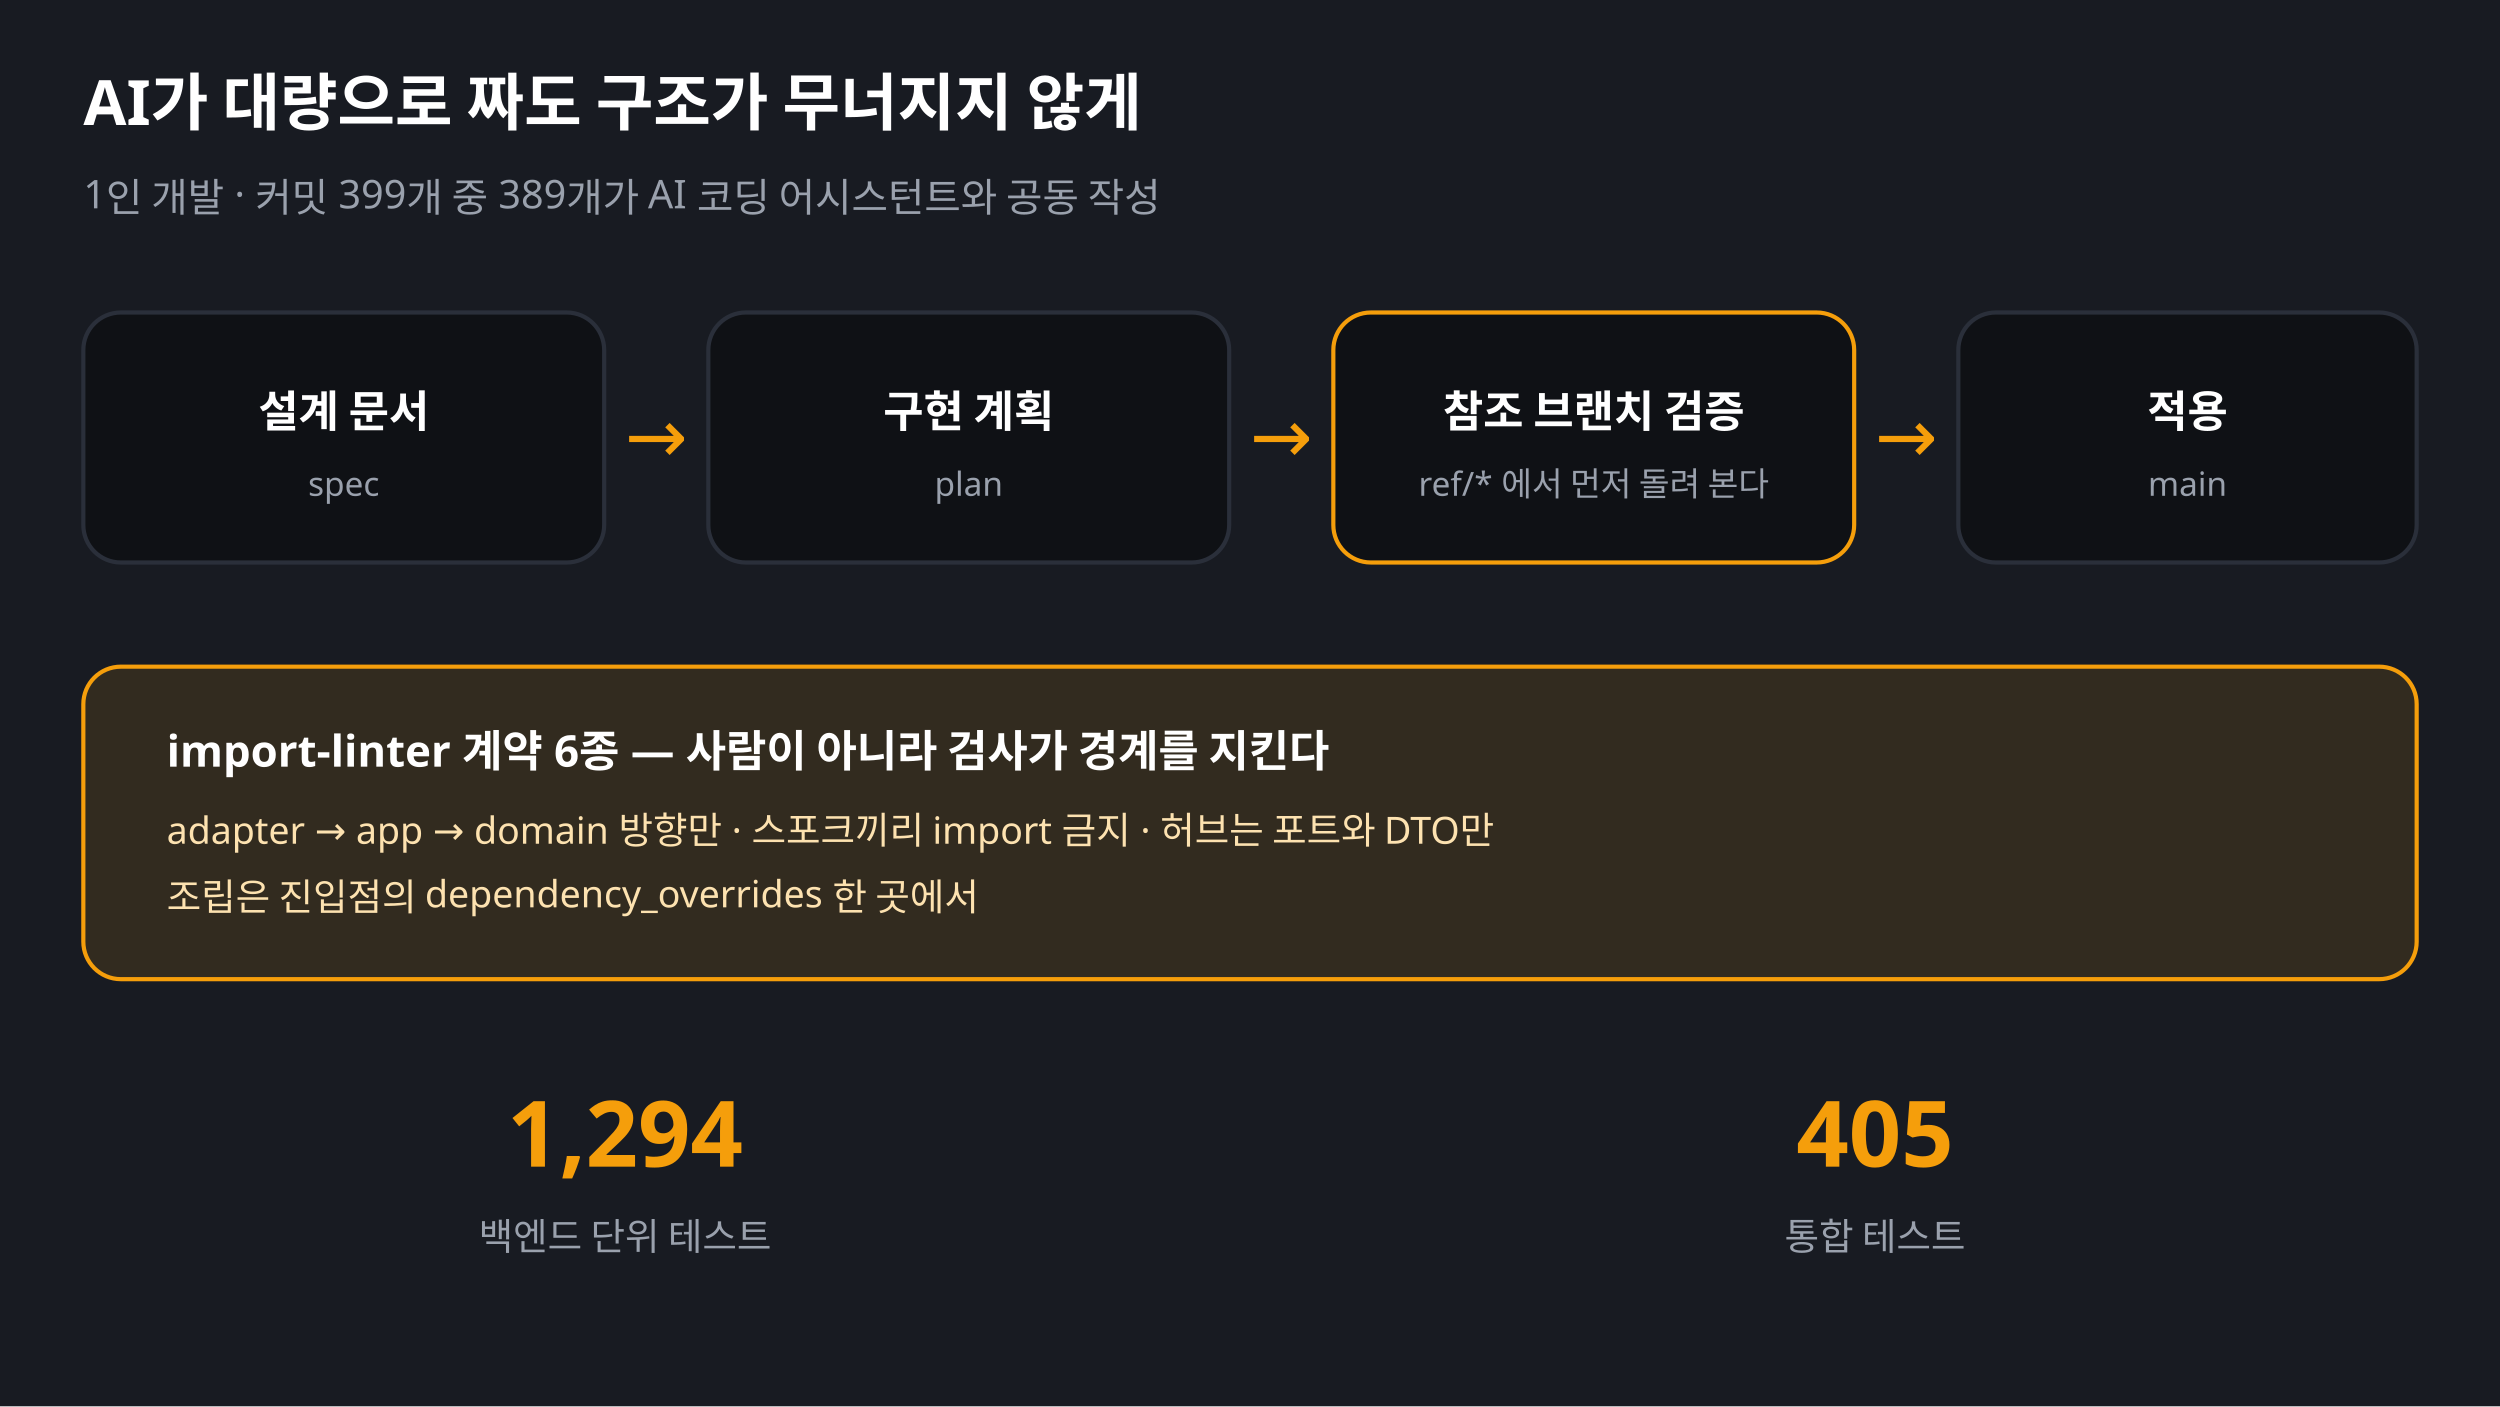
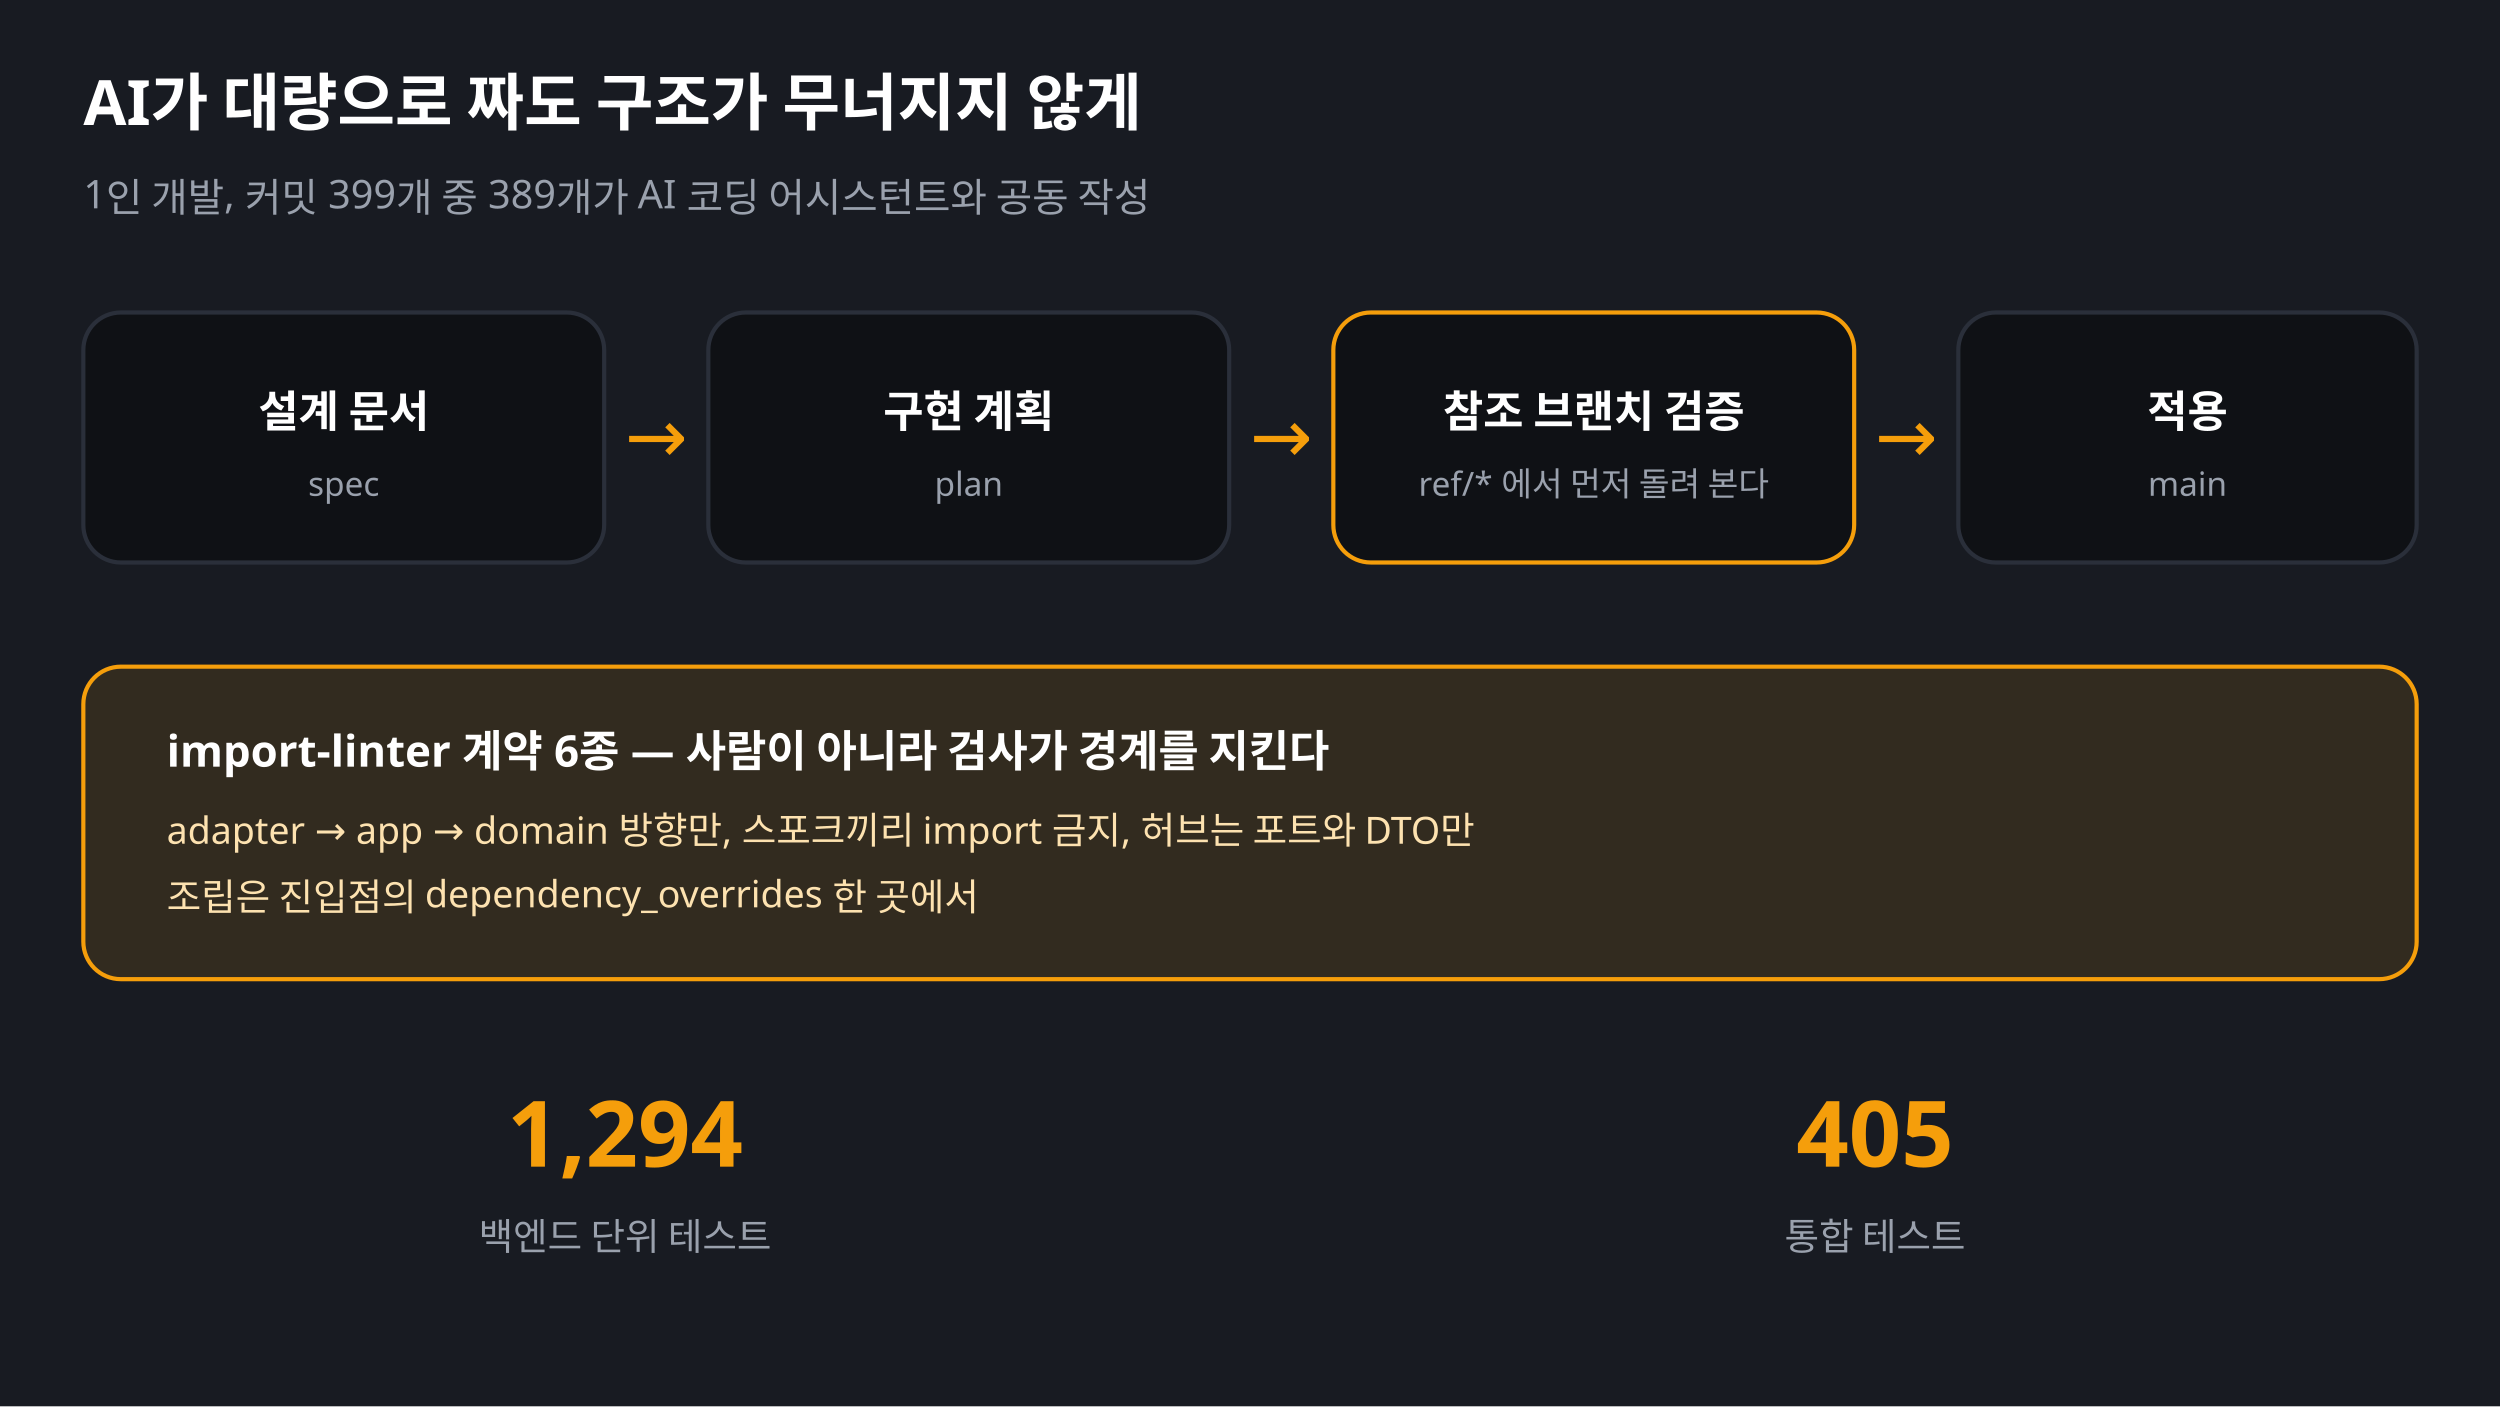
<svg xmlns="http://www.w3.org/2000/svg" viewBox="0 0 1200 675" font-family="Pretendard, 'Apple SD Gothic Neo', sans-serif">
  <rect width="1200" height="675" fill="#181b22" />
  <text x="40" y="60" fill="#fff" font-size="30" font-weight="700">AI가 대량으로 짜도 구조가 무너지지 않게</text>
-   <text x="40" y="100" fill="#9aa1ad" font-size="19">1인 개발 · 커밋 399개 중 389개가 AI 코딩 어시스턴트와 공동 작성</text>
+   <text x="40" y="100" fill="#9aa1ad" font-size="19">1인 개발, 커밋 399개 중 389개가 AI 코딩 어시스턴트와 공동 작성</text>
  <g font-size="21" font-weight="700" text-anchor="middle">
    <rect x="40" y="150" width="250" height="120" rx="18" fill="#0f1115" stroke="#2a2f3a" stroke-width="2" />
    <text x="165" y="205" fill="#fff">설계 문서</text>
    <text x="165" y="238" fill="#9aa1ad" font-size="16" font-weight="400">spec</text>
    <rect x="340" y="150" width="250" height="120" rx="18" fill="#0f1115" stroke="#2a2f3a" stroke-width="2" />
    <text x="465" y="205" fill="#fff">구현 계획</text>
    <text x="465" y="238" fill="#9aa1ad" font-size="16" font-weight="400">plan</text>
    <rect x="640" y="150" width="250" height="120" rx="18" fill="#0f1115" stroke="#f59e0b" stroke-width="2" />
    <text x="765" y="205" fill="#fff">참조 브랜치 검증</text>
    <text x="765" y="238" fill="#9aa1ad" font-size="16" font-weight="400">ref/* 에서 먼저 돌려 본다</text>
    <rect x="940" y="150" width="220" height="120" rx="18" fill="#0f1115" stroke="#2a2f3a" stroke-width="2" />
    <text x="1050" y="205" fill="#fff">적용</text>
    <text x="1050" y="238" fill="#9aa1ad" font-size="16" font-weight="400">main</text>
  </g>
  <g fill="#f59e0b" font-size="36" text-anchor="middle">
    <text x="315" y="222">→</text>
    <text x="615" y="222">→</text>
    <text x="915" y="222">→</text>
  </g>
  <rect x="40" y="320" width="1120" height="150" rx="18" fill="#f59e0b" fill-opacity="0.12" stroke="#f59e0b" stroke-width="2" />
  <text x="80" y="368" fill="#fff" font-size="21" font-weight="700">import-linter 계약 6종 — 사람이 아니라 검사가 경계를 지킨다</text>
-   <text x="80" y="405" fill="#fde2b0" font-size="18">adapter → app → domain 방향만 · 스포크끼리 import 금지 · 허브는 포트와 DTO만</text>
+   <text x="80" y="405" fill="#fde2b0" font-size="18">adapter → app → domain 방향만, 스포크끼리 import 금지, 허브는 포트와 DTO만</text>
  <text x="80" y="437" fill="#fde2b0" font-size="18">조립은 진입점의 dependency_overrides 한 곳에서</text>
  <g font-size="44" font-weight="700" fill="#f59e0b" text-anchor="middle">
    <text x="300" y="560">1,294</text>
    <text x="900" y="560">405</text>
  </g>
  <g font-size="18" fill="#9aa1ad" text-anchor="middle">
    <text x="300" y="600">백엔드 단위 테스트</text>
    <text x="900" y="600">통합 테스트</text>
  </g>
</svg>
